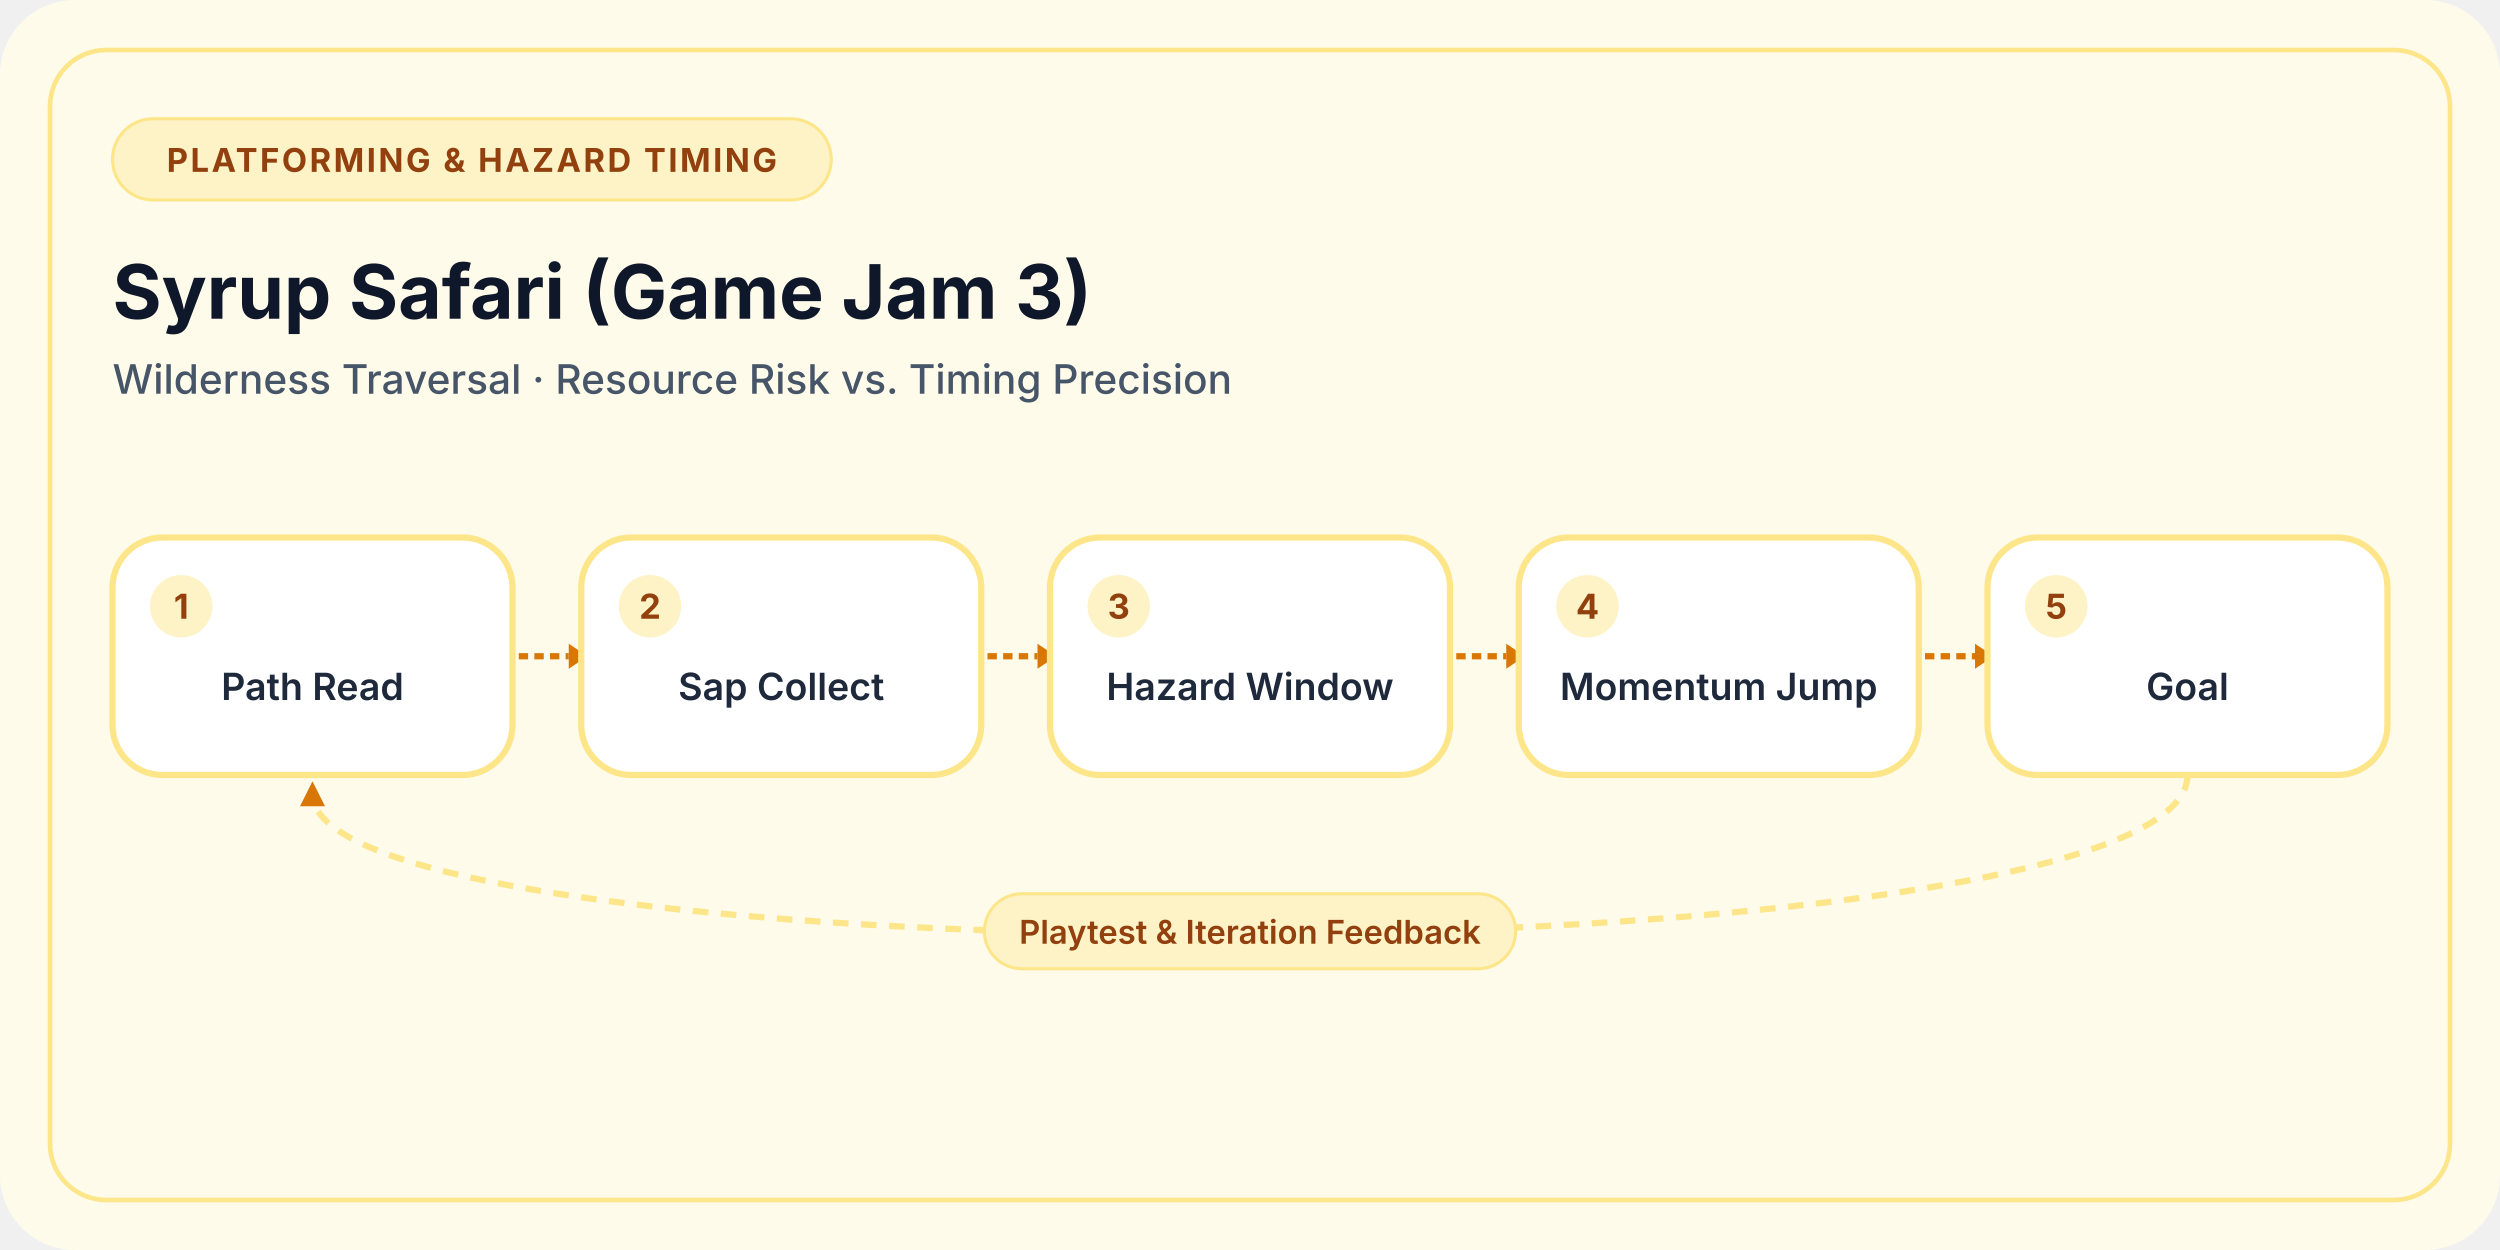
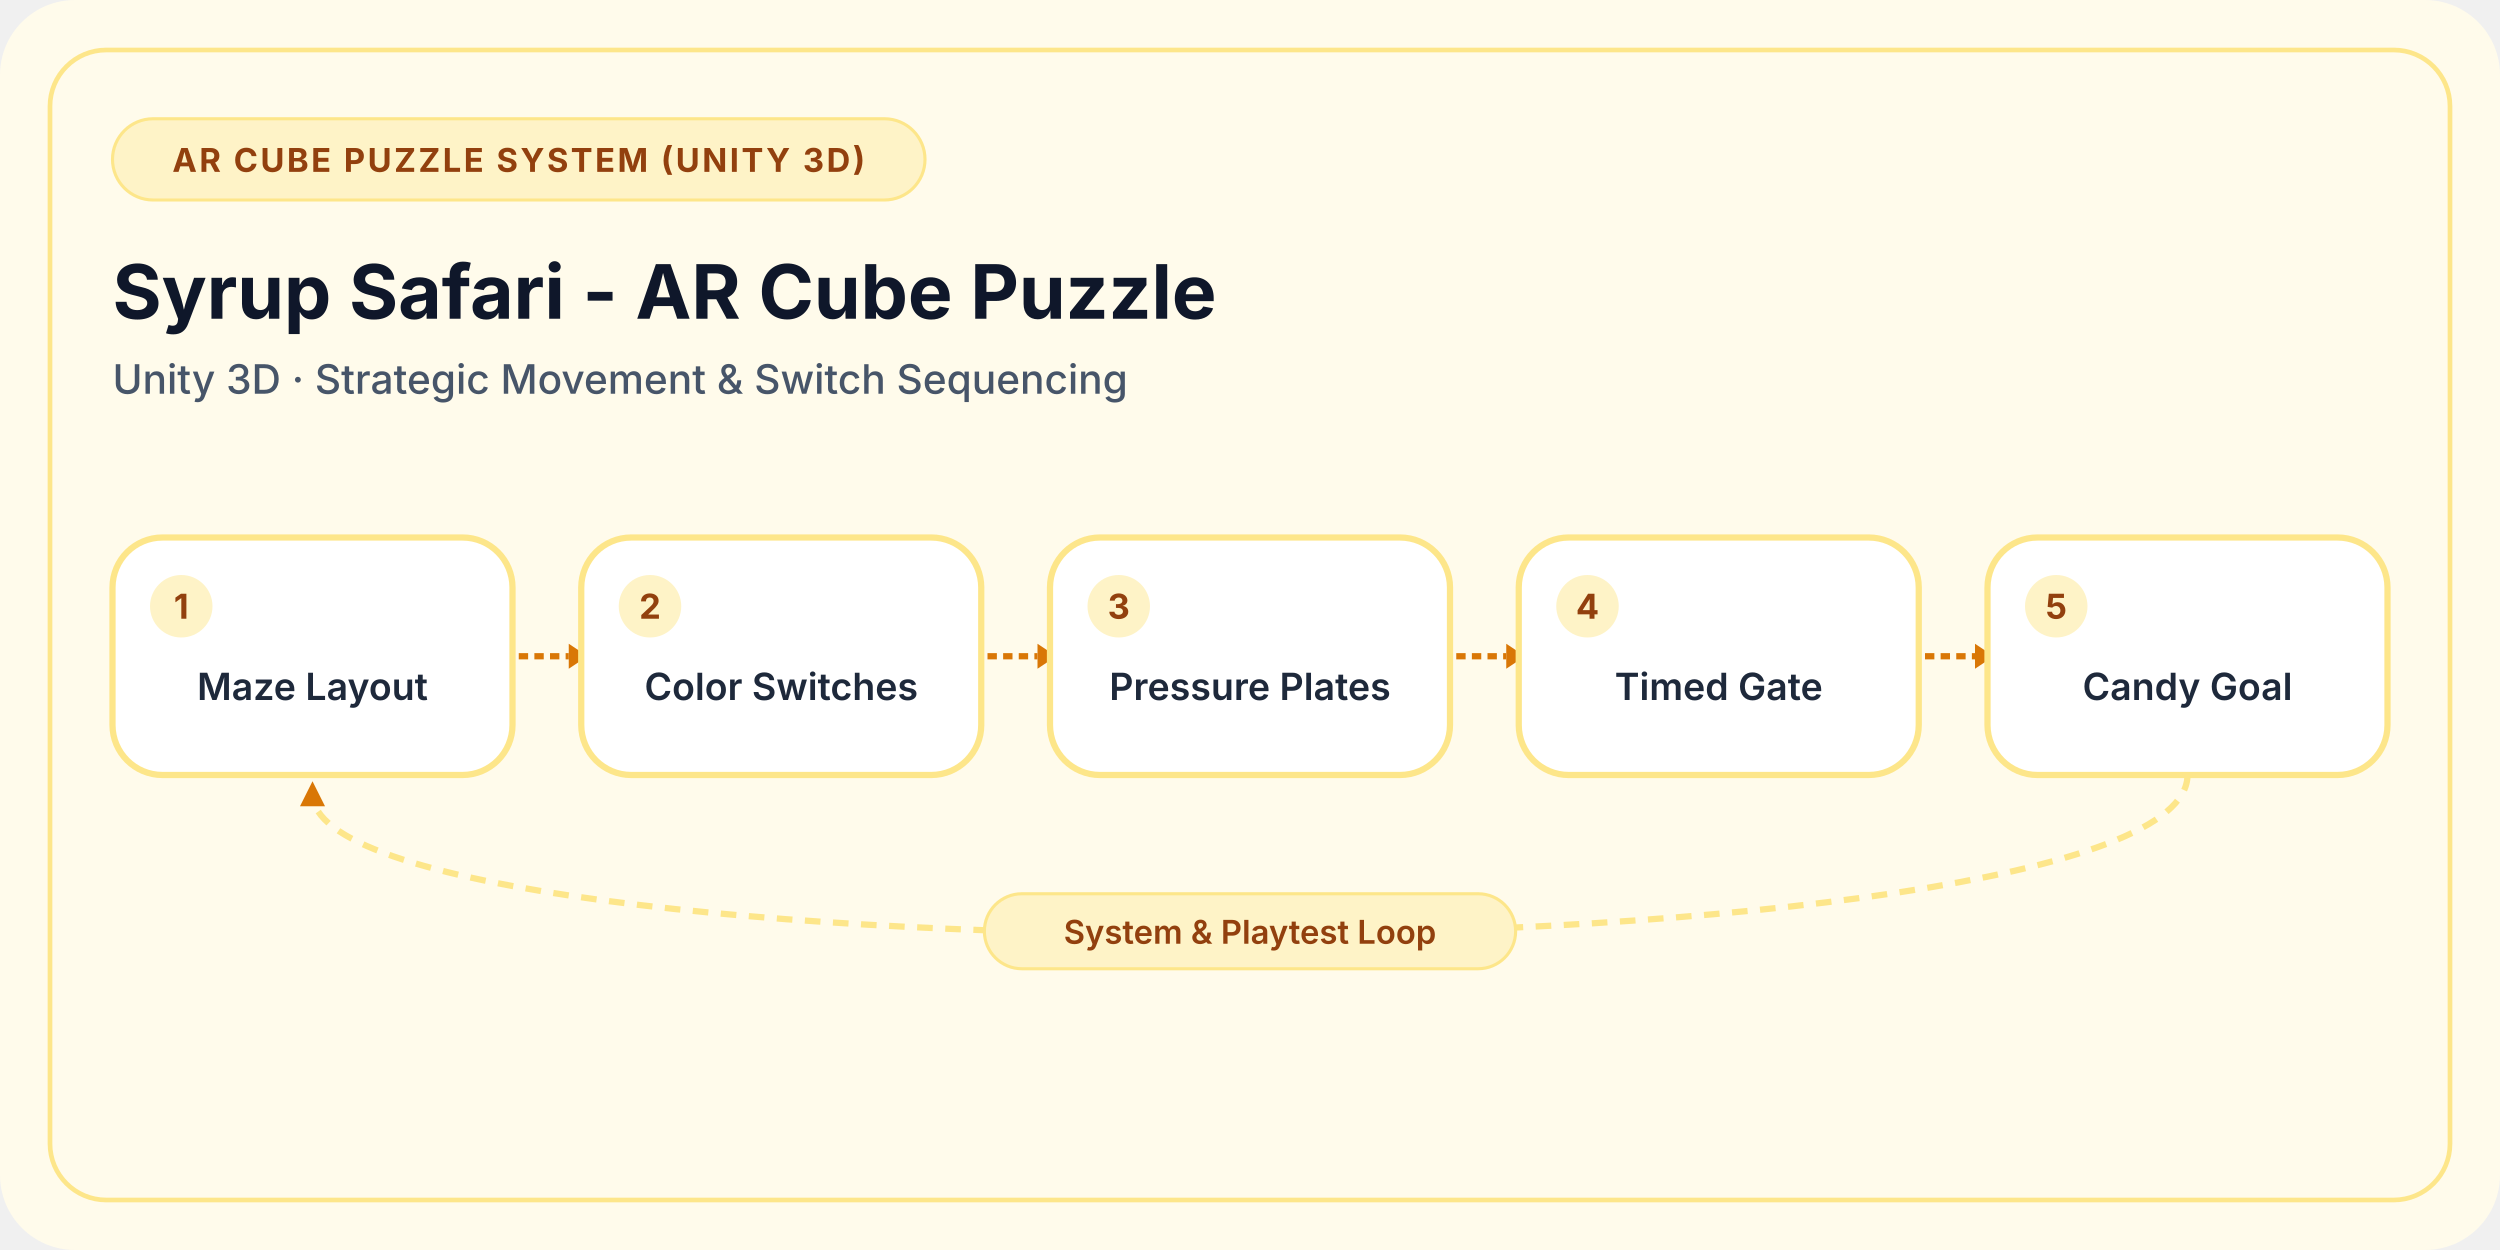
<svg xmlns="http://www.w3.org/2000/svg" viewBox="0 0 800 400" width="800" height="400">
  <rect width="800" height="400" rx="24" fill="#FFFBEB" />
  <rect x="16" y="16" width="768" height="368" rx="18" fill="none" stroke="#FDE68A" stroke-width="1.5" />
-   <rect x="36" y="38" width="230" height="26" rx="13" fill="#FEF3C7" stroke="#FDE68A" stroke-width="1" />
-   <text x="151" y="55" text-anchor="middle" font-family="Plus Jakarta Sans, -apple-system, sans-serif" font-size="10.5" font-weight="700" letter-spacing="0.8" fill="#92400E">PLATFORMING &amp; HAZARD TIMING</text>
-   <text x="36" y="102" font-family="Plus Jakarta Sans, -apple-system, sans-serif" font-size="24" font-weight="700" fill="#0F172A">Syrup Safari (Game Jam 3)</text>
-   <text x="36" y="126" font-family="Plus Jakarta Sans, -apple-system, sans-serif" font-size="13" font-weight="500" fill="#475569">Wilderness Traversal · Resource Risk vs. Timing Precision</text>
+   <rect x="36" y="38" width="260" height="26" rx="13" fill="#FEF3C7" stroke="#FDE68A" stroke-width="1" />
+   <text x="166" y="55" text-anchor="middle" font-family="Plus Jakarta Sans, -apple-system, sans-serif" font-size="10.5" font-weight="700" letter-spacing="0.8" fill="#92400E">AR CUBE PUZZLE SYSTEM (UNITY 3D)</text>
+   <text x="36" y="102" font-family="Plus Jakarta Sans, -apple-system, sans-serif" font-size="24" font-weight="700" fill="#0F172A">Syrup Safari - AR Cube Puzzle</text>
+   <text x="36" y="126" font-family="Plus Jakarta Sans, -apple-system, sans-serif" font-size="13" font-weight="500" fill="#475569">Unity 3D · Strategic Movement &amp; Switch Sequencing</text>
  <g>
    <rect x="36" y="172" width="128" height="76" rx="16" fill="#FFFFFF" stroke="#FDE68A" stroke-width="2" />
    <circle cx="58" cy="194" r="10" fill="#FEF3C7" />
    <text x="58" y="198" text-anchor="middle" font-family="Plus Jakarta Sans, -apple-system, sans-serif" font-size="11" font-weight="700" fill="#92400E">1</text>
-     <text x="100.0" y="224" text-anchor="middle" font-family="Plus Jakarta Sans, -apple-system, sans-serif" font-size="12" font-weight="600" fill="#1E293B">Path Read</text>
+     <text x="100.0" y="224" text-anchor="middle" font-family="Plus Jakarta Sans, -apple-system, sans-serif" font-size="12" font-weight="600" fill="#1E293B">Maze Layout</text>
  </g>
  <line x1="166" y1="210.0" x2="182" y2="210.0" stroke="#D97706" stroke-width="2" stroke-dasharray="3 2" />
  <polygon points="182,206.0 188,210.0 182,214.0" fill="#D97706" />
  <g>
    <rect x="186" y="172" width="128" height="76" rx="16" fill="#FFFFFF" stroke="#FDE68A" stroke-width="2" />
    <circle cx="208" cy="194" r="10" fill="#FEF3C7" />
    <text x="208" y="198" text-anchor="middle" font-family="Plus Jakarta Sans, -apple-system, sans-serif" font-size="11" font-weight="700" fill="#92400E">2</text>
-     <text x="250.0" y="224" text-anchor="middle" font-family="Plus Jakarta Sans, -apple-system, sans-serif" font-size="12" font-weight="600" fill="#1E293B">Sap Collect</text>
+     <text x="250.0" y="224" text-anchor="middle" font-family="Plus Jakarta Sans, -apple-system, sans-serif" font-size="12" font-weight="600" fill="#1E293B">Color Switches</text>
  </g>
  <line x1="316" y1="210.0" x2="332" y2="210.0" stroke="#D97706" stroke-width="2" stroke-dasharray="3 2" />
  <polygon points="332,206.0 338,210.0 332,214.0" fill="#D97706" />
  <g>
    <rect x="336" y="172" width="128" height="76" rx="16" fill="#FFFFFF" stroke="#FDE68A" stroke-width="2" />
    <circle cx="358" cy="194" r="10" fill="#FEF3C7" />
    <text x="358" y="198" text-anchor="middle" font-family="Plus Jakarta Sans, -apple-system, sans-serif" font-size="11" font-weight="700" fill="#92400E">3</text>
-     <text x="400.0" y="224" text-anchor="middle" font-family="Plus Jakarta Sans, -apple-system, sans-serif" font-size="12" font-weight="600" fill="#1E293B">Hazard Window</text>
+     <text x="400.0" y="224" text-anchor="middle" font-family="Plus Jakarta Sans, -apple-system, sans-serif" font-size="12" font-weight="600" fill="#1E293B">Pressure Plates</text>
  </g>
  <line x1="466" y1="210.0" x2="482" y2="210.0" stroke="#D97706" stroke-width="2" stroke-dasharray="3 2" />
  <polygon points="482,206.0 488,210.0 482,214.0" fill="#D97706" />
  <g>
    <rect x="486" y="172" width="128" height="76" rx="16" fill="#FFFFFF" stroke="#FDE68A" stroke-width="2" />
    <circle cx="508" cy="194" r="10" fill="#FEF3C7" />
    <text x="508" y="198" text-anchor="middle" font-family="Plus Jakarta Sans, -apple-system, sans-serif" font-size="11" font-weight="700" fill="#92400E">4</text>
-     <text x="550.0" y="224" text-anchor="middle" font-family="Plus Jakarta Sans, -apple-system, sans-serif" font-size="12" font-weight="600" fill="#1E293B">Momentum Jump</text>
+     <text x="550.0" y="224" text-anchor="middle" font-family="Plus Jakarta Sans, -apple-system, sans-serif" font-size="12" font-weight="600" fill="#1E293B">Timed Gate</text>
  </g>
  <line x1="616" y1="210.0" x2="632" y2="210.0" stroke="#D97706" stroke-width="2" stroke-dasharray="3 2" />
  <polygon points="632,206.0 638,210.0 632,214.0" fill="#D97706" />
  <g>
    <rect x="636" y="172" width="128" height="76" rx="16" fill="#FFFFFF" stroke="#FDE68A" stroke-width="2" />
    <circle cx="658" cy="194" r="10" fill="#FEF3C7" />
    <text x="658" y="198" text-anchor="middle" font-family="Plus Jakarta Sans, -apple-system, sans-serif" font-size="11" font-weight="700" fill="#92400E">5</text>
-     <text x="700.0" y="224" text-anchor="middle" font-family="Plus Jakarta Sans, -apple-system, sans-serif" font-size="12" font-weight="600" fill="#1E293B">Goal</text>
+     <text x="700.0" y="224" text-anchor="middle" font-family="Plus Jakarta Sans, -apple-system, sans-serif" font-size="12" font-weight="600" fill="#1E293B">Candy Goal</text>
  </g>
  <path d="M 700 248 C 700 315, 100 315, 100 254" fill="none" stroke="#FDE68A" stroke-width="2" stroke-dasharray="5 4" />
  <polygon points="96,258 100,250 104,258" fill="#D97706" />
  <rect x="315" y="286" width="170" height="24" rx="12" fill="#FEF3C7" stroke="#FDE68A" stroke-width="1" />
-   <text x="400" y="302" text-anchor="middle" font-family="Plus Jakarta Sans, -apple-system, sans-serif" font-size="10.5" font-weight="600" fill="#92400E">Playtest &amp; Iteration Feedback</text>
+   <text x="400" y="302" text-anchor="middle" font-family="Plus Jakarta Sans, -apple-system, sans-serif" font-size="10.5" font-weight="600" fill="#92400E">System &amp; Playtest Loop</text>
</svg>
